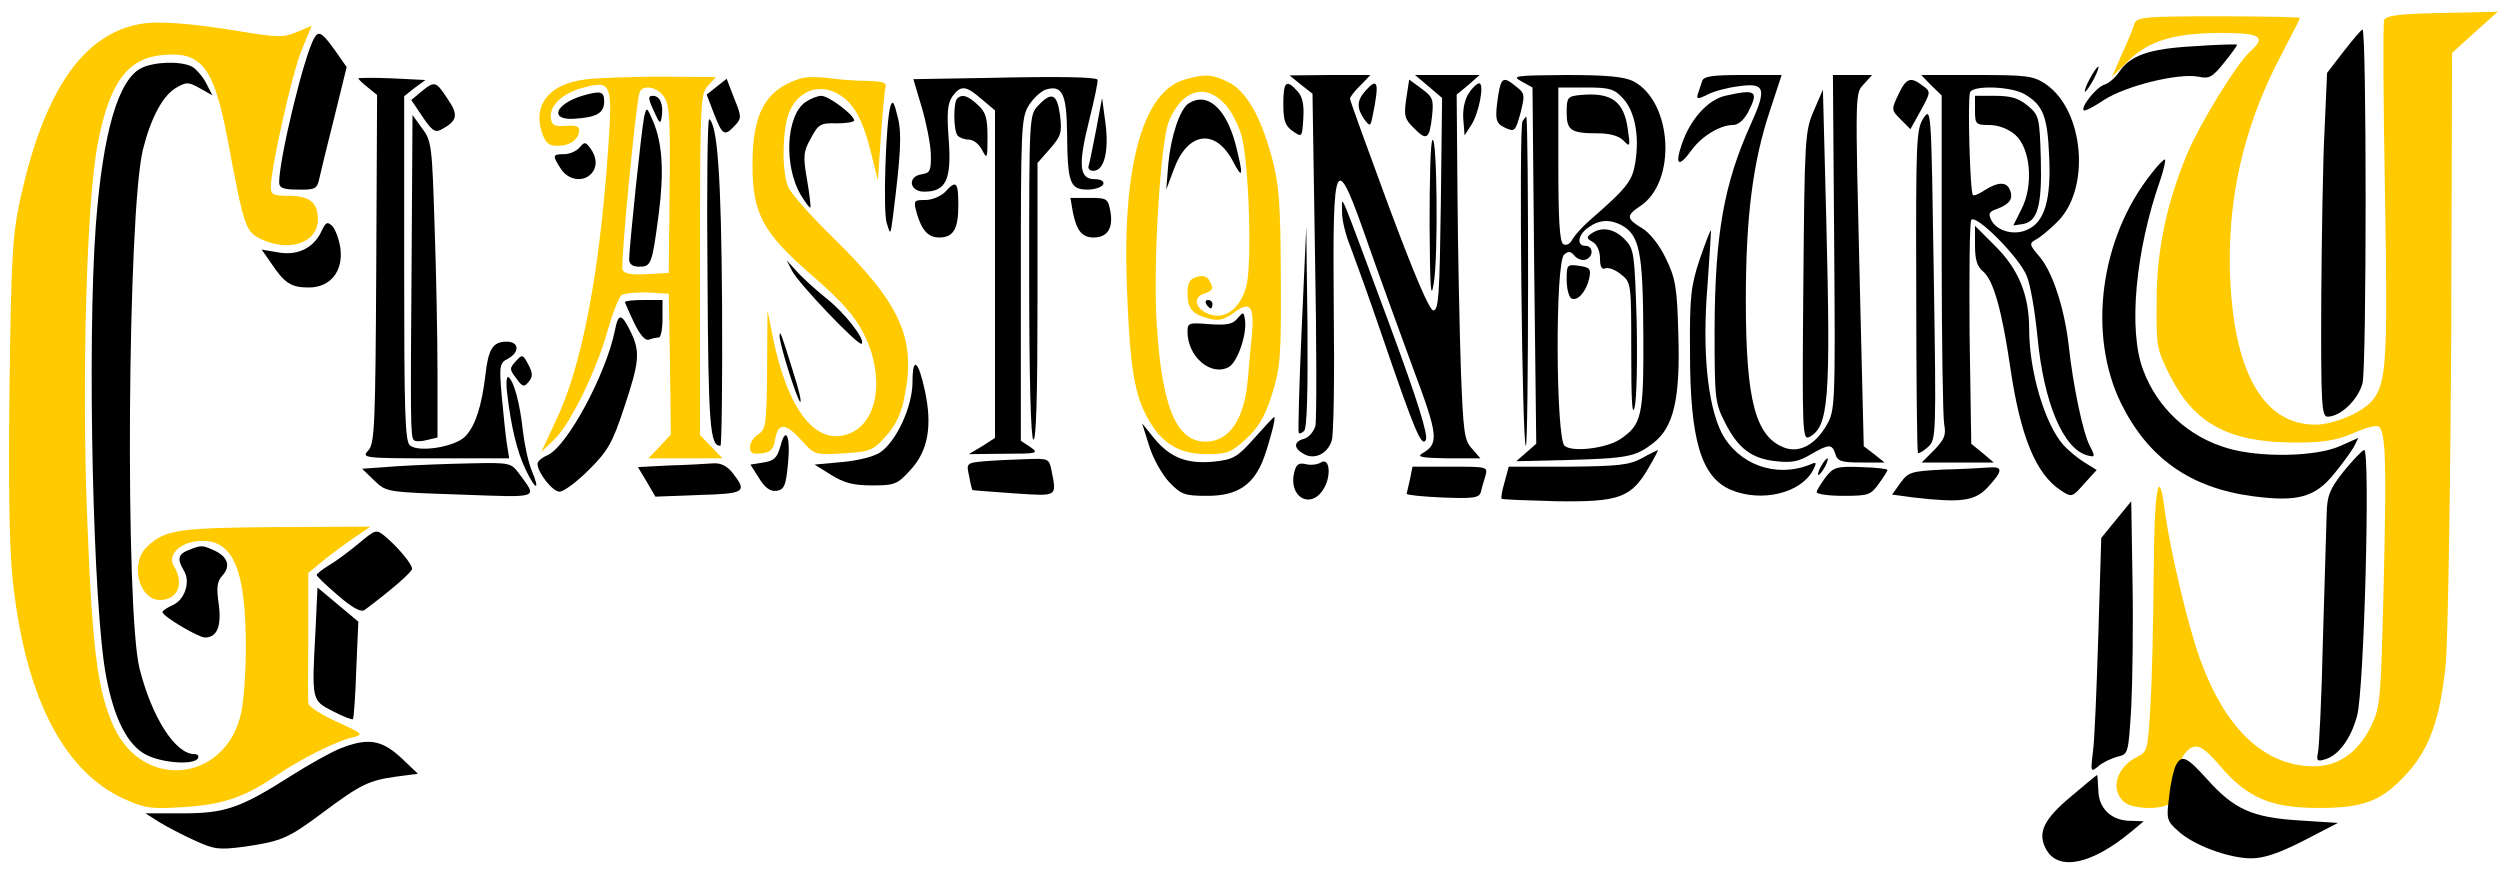
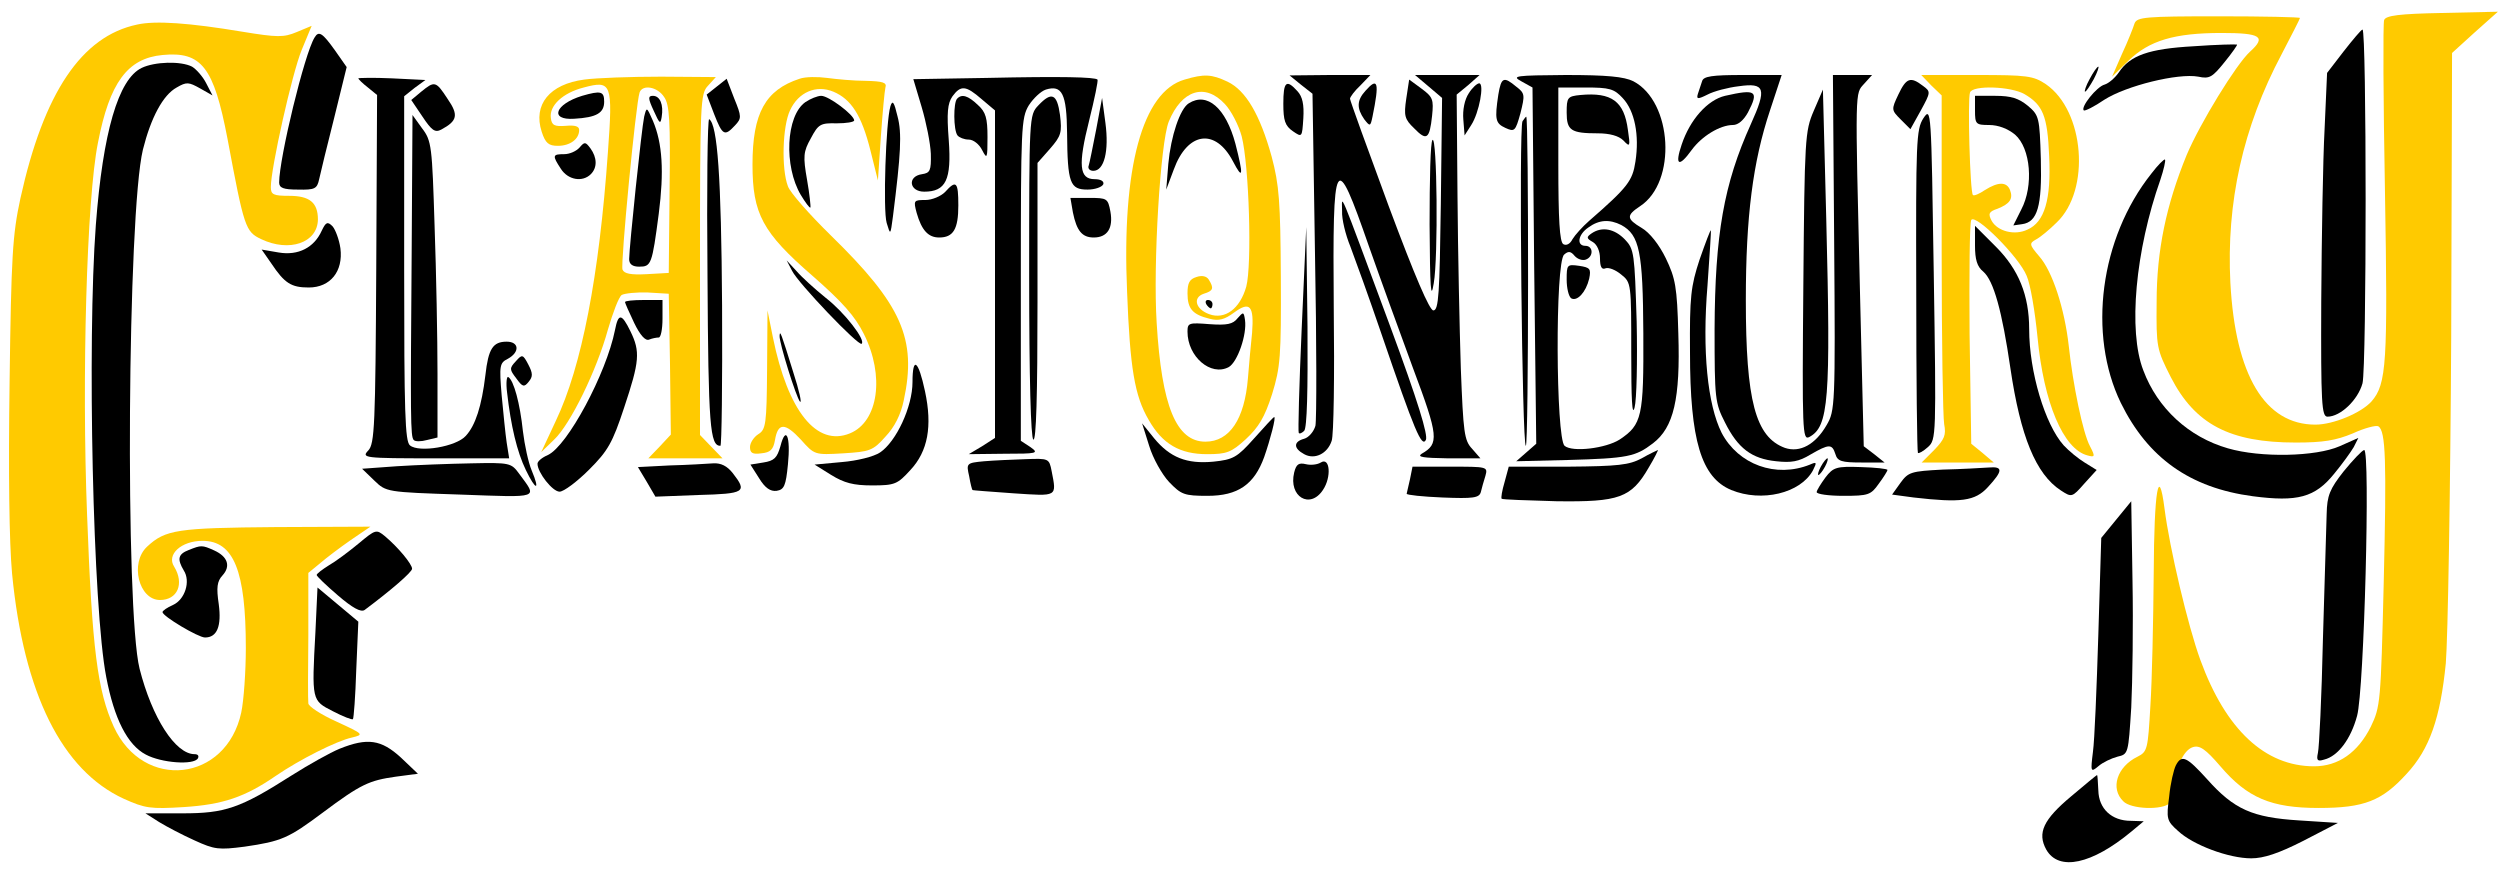
<svg xmlns="http://www.w3.org/2000/svg" version="1.0" width="600pt" height="209pt" viewBox="0 0 600 209" preserveAspectRatio="xMidYMid meet" id="svg99">
  <defs id="defs99" />
  <g transform="translate(0,209) scale(0.1,-0.1)" fill="#000000" stroke="none" id="g99">
    <path d="m 5721.918,2041.879 c -3,-7 -2,-193 2,-412 7,-412 4,-461 -32,-503 -25,-28 -92,-56 -135,-56 -121,0 -192,118 -204,340 -10,193 30,374 123,549 24,46 44,85 44,87 0,2 -88,4 -195,4 -177,0 -196,-2 -202,-17 -3,-10 -16,-43 -30,-73 l -24,-55 39,38 c 50,49 111,67 224,67 94,0 108,-9 68,-45 -33,-30 -120,-172 -152,-248 -49,-120 -72,-229 -72,-353 -1,-108 0,-113 34,-180 58,-113 141,-157 300,-157 66,0 96,5 137,22 28,13 56,20 61,17 18,-11 20,-83 13,-376 -7,-287 -8,-297 -31,-345 -31,-62 -78,-95 -136,-95 -118,0 -212,88 -273,255 -30,82 -74,269 -86,363 -14,109 -25,45 -26,-155 -1,-115 -4,-257 -8,-318 -6,-104 -7,-110 -31,-122 -49,-24 -66,-76 -34,-107 18,-19 94,-22 112,-4 7,7 12,24 12,39 0,43 20,88 43,95 16,5 30,-4 66,-46 65,-76 122,-100 236,-100 109,0 152,17 211,82 55,59 81,134 94,265 5,59 11,413 13,787 l 2,678 55,50 55,49 -134,-3 c -102,-2 -135,-6 -139,-17 z" fill="#FFCA00" id="path2" />
    <path d="M329 2031 c-133 -28 -224 -163 -280 -417 -19 -88 -22 -138 -26 -441 -3 -220 -1 -384 6 -460 28 -288 120 -472 268 -540 51 -23 64 -25 144 -20 94 6 147 24 221 75 57 39 146 84 183 92 29 7 28 8 -37 38 -38 17 -68 37 -68 44 -1 7 -1 81 0 163 l0 150 28 23 c15 13 48 38 74 56 l47 32 -227 -1 c-237 -2 -265 -6 -309 -47 -42 -39 -20 -128 31 -128 42 0 59 39 34 80 -19 29 17 62 68 62 75 0 104 -72 104 -257 0 -57 -5 -127 -11 -155 -36 -167 -235 -189 -306 -34 -39 86 -52 186 -64 508 -13 330 -1 759 26 893 28 145 71 203 155 211 94 9 123 -29 156 -201 40 -214 43 -223 81 -241 67 -32 135 -9 136 47 0 41 -20 57 -69 57 -38 0 -44 3 -44 21 0 45 51 273 74 329 l24 58 -36 -15 c-31 -13 -46 -13 -131 1 -126 21 -208 27 -252 17z" fill="#FFCA00" id="path3" />
    <path d="M5625 1967 l-40 -52 -6 -135 c-4 -74 -7 -260 -8 -412 -1 -248 1 -278 15 -278 31 0 73 40 84 80 10 39 10 851 0 849 -3 0 -23 -24 -45 -52z" id="path4" />
    <path d="M755 2000 c-24 -38 -85 -290 -85 -348 0 -13 10 -17 45 -17 41 -1 46 2 51 25 3 14 19 80 36 147 l30 122 -28 40 c-30 42 -39 48 -49 31z" id="path5" />
    <path d="M5265 1979 c-108 -6 -153 -22 -180 -63 -9 -13 -24 -26 -34 -29 -19 -5 -58 -54 -50 -62 3 -2 25 9 50 26 52 33 176 64 225 55 27 -6 34 -1 63 35 18 22 31 41 30 42 -2 1 -49 0 -104 -4z" id="path6" />
    <path d="M340 1927 c-56 -27 -93 -154 -110 -377 -21 -280 -7 -922 25 -1085 19 -100 51 -163 95 -186 37 -20 115 -26 125 -9 3 6 0 10 -8 10 -46 0 -102 87 -132 205 -35 140 -29 1093 8 1246 19 76 48 131 81 149 24 14 29 13 56 -2 l30 -17 -15 29 c-8 16 -24 34 -34 40 -27 14 -90 12 -121 -3z" id="path7" />
    <path d="M5015 1900 c-9 -16 -13 -30 -11 -30 3 0 12 14 21 30 9 17 13 30 11 30 -3 0 -12 -13 -21 -30z" id="path9" />
    <path d="M860 1902 c0 -2 10 -12 23 -22 l22 -18 -2 -417 c-2 -376 -4 -420 -19 -436 -17 -18 -12 -19 161 -19 l177 0 -6 38 c-3 20 -8 71 -12 113 -6 72 -5 78 15 88 29 16 27 41 -3 41 -33 0 -44 -17 -51 -80 -9 -75 -24 -121 -47 -146 -23 -26 -112 -41 -134 -23 -12 9 -14 81 -14 424 l0 414 25 20 26 19 -81 4 c-44 2 -80 1 -80 0z" id="path10" />
    <path d="M1402 1899 c-83 -11 -123 -60 -102 -125 9 -28 17 -34 39 -34 29 0 51 16 51 38 0 9 -10 12 -32 10 -27 -2 -34 1 -36 19 -4 29 28 60 79 73 67 18 70 10 58 -155 -21 -298 -63 -515 -125 -645 l-35 -75 31 30 c39 37 102 166 129 264 12 41 26 78 33 83 7 4 36 7 63 6 l50 -3 3 -169 2 -169 -27 -29 -27 -28 89 0 89 0 -27 28 -27 28 0 409 c0 389 1 410 19 429 l19 21 -131 1 c-73 0 -156 -3 -185 -7z m192 -42 c13 -18 15 -59 13 -222 l-2 -200 -53 -3 c-38 -2 -54 1 -58 11 -5 14 32 399 41 425 7 20 43 14 59 -11z" fill="#FFCA00" id="path11" />
    <path d="M1569 1824 c14 -31 16 -33 19 -15 5 30 -4 51 -21 51 -12 0 -12 -6 2 -36z" id="path12" />
    <path d="M1546 1810 c-6 -27 -36 -314 -36 -342 0 -12 8 -18 24 -18 29 0 31 5 47 127 13 101 9 169 -14 223 -15 34 -15 34 -21 10z" id="path13" />
    <path d="M1919 1901 c-82 -27 -113 -82 -113 -206 0 -118 24 -163 144 -267 72 -63 102 -97 123 -139 51 -101 35 -211 -33 -239 -80 -33 -149 53 -185 230 l-13 65 -1 -142 c-1 -131 -3 -144 -21 -155 -11 -7 -20 -21 -20 -31 0 -14 6 -18 27 -15 22 2 29 9 33 32 7 42 24 42 62 1 33 -37 33 -37 102 -33 63 4 71 6 101 40 22 23 37 53 44 87 32 148 -5 230 -175 396 -51 50 -98 103 -103 118 -16 42 -13 144 5 182 20 44 63 62 104 45 43 -18 68 -57 89 -141 l18 -72 7 104 c4 57 9 111 11 119 4 12 -6 15 -48 16 -28 0 -70 4 -92 7 -22 3 -52 3 -66 -2z" fill="#FFCA00" id="path14" />
    <path d="M2369 1903 l-177 -3 20 -67 c11 -37 21 -87 22 -112 1 -41 -2 -46 -21 -49 -36 -5 -31 -42 5 -42 52 0 66 28 59 124 -5 65 -3 88 9 105 20 27 32 26 70 -7 l32 -27 0 -393 0 -393 -31 -20 -32 -19 85 1 c80 0 84 1 63 16 l-23 15 0 387 c0 364 1 388 19 418 11 17 29 34 41 38 39 12 50 -10 51 -104 1 -121 7 -136 49 -136 18 0 35 6 38 13 2 7 -6 12 -21 12 -37 0 -40 34 -13 141 13 52 22 96 20 98 -6 6 -86 8 -265 4z" id="path15" />
    <path d="M2843 1899 c-101 -29 -151 -211 -138 -509 7 -184 18 -250 52 -308 33 -58 75 -82 140 -82 47 0 58 4 93 36 31 29 45 52 63 108 20 65 22 90 21 281 -1 182 -4 221 -22 289 -28 101 -62 159 -106 180 -38 18 -56 19 -103 5z m97 -59 c15 -16 33 -51 40 -77 18 -70 25 -309 11 -361 -15 -53 -51 -80 -89 -66 -33 12 -40 40 -13 49 23 7 25 13 12 34 -5 8 -16 11 -30 6 -16 -5 -21 -14 -21 -39 0 -37 12 -51 53 -61 22 -6 36 -2 59 15 38 28 48 16 43 -49 -3 -26 -7 -74 -10 -109 -8 -98 -44 -152 -102 -152 -70 0 -105 85 -117 285 -9 141 9 433 29 483 31 76 87 94 135 42z" fill="#FFCA00" id="path16" />
    <path d="M2853 1842 c-21 -13 -43 -79 -49 -145 l-5 -62 18 48 c33 91 100 100 142 20 24 -46 26 -36 6 42 -23 86 -68 125 -112 97z" id="path17" />
    <path d="M2895 1360 c3 -5 8 -10 11 -10 2 0 4 5 4 10 0 6 -5 10 -11 10 -5 0 -7 -4 -4 -10z" id="path18" />
    <path d="M2970 1326 c-11 -14 -25 -17 -67 -14 -50 4 -53 3 -53 -18 0 -60 56 -108 99 -85 21 12 44 78 39 113 -3 20 -4 20 -18 4z" id="path19" />
    <path d="M3122 1887 l28 -22 6 -386 c4 -212 4 -397 1 -411 -4 -14 -16 -28 -27 -31 -26 -7 -26 -23 0 -37 25 -14 56 1 66 32 5 13 7 156 5 320 -3 371 3 381 84 148 26 -74 74 -206 106 -293 62 -165 63 -182 21 -206 -12 -8 4 -10 62 -11 l79 0 -20 23 c-19 20 -21 39 -27 192 -3 94 -7 280 -8 414 l-2 244 28 23 27 24 -78 0 -77 0 32 -27 33 -28 -3 -255 c-3 -215 -5 -255 -18 -255 -9 0 -44 81 -107 250 -51 138 -93 254 -93 258 0 4 11 19 25 32 l24 25 -97 0 -97 -1 27 -22z" id="path20" />
    <path d="M3651 1895 l27 -15 4 -427 5 -428 -24 -21 -24 -21 123 3 c145 4 163 8 205 40 50 38 66 107 61 263 -3 113 -7 133 -30 181 -16 33 -39 62 -58 73 -37 22 -37 30 -4 52 89 58 78 251 -16 300 -22 11 -64 15 -162 15 -121 -1 -131 -2 -107 -15z m244 -41 c28 -30 40 -88 30 -152 -7 -46 -18 -61 -111 -142 -16 -14 -34 -34 -40 -44 -6 -12 -15 -16 -22 -12 -9 5 -12 60 -12 192 l0 184 65 0 c58 0 69 -3 90 -26z m-4 -304 c44 -24 52 -64 53 -260 1 -200 -3 -219 -57 -255 -33 -21 -113 -31 -132 -15 -21 18 -23 441 -1 459 10 9 16 8 25 -3 7 -8 19 -12 27 -9 19 7 18 33 -1 33 -22 0 -18 27 7 44 26 19 51 20 79 6z" id="path21" />
    <path d="M3793 1862 c-31 -3 -33 -6 -33 -42 0 -43 10 -50 75 -50 28 0 50 -6 61 -17 16 -17 17 -15 11 25 -9 69 -39 91 -114 84z" id="path22" />
    <path d="M3820 1530 c-13 -9 -13 -12 3 -21 10 -6 17 -22 17 -39 0 -20 4 -28 13 -24 8 3 25 -4 38 -15 24 -19 24 -22 24 -186 0 -114 2 -156 8 -133 5 18 7 111 5 206 -5 164 -6 174 -28 197 -25 26 -55 32 -80 15z" id="path23" />
    <path d="M3760 1419 c0 -21 5 -41 11 -45 14 -8 35 14 43 47 5 24 2 27 -24 31 -29 4 -30 3 -30 -33z" id="path24" />
    <path d="M4085 1895 c-3 -8 -7 -22 -10 -30 -4 -13 -1 -14 23 -2 15 8 49 17 75 20 63 9 68 -5 29 -91 -65 -144 -86 -265 -87 -492 0 -167 1 -177 25 -224 31 -62 64 -87 123 -93 36 -4 54 -1 82 16 45 26 52 26 60 1 5 -17 15 -20 62 -20 l56 0 -25 20 -25 19 -9 368 c-12 499 -12 477 10 502 l19 21 -47 0 -47 0 3 -402 c3 -391 2 -404 -18 -438 -27 -47 -64 -67 -100 -55 -71 26 -94 113 -94 355 0 201 17 332 58 455 l28 85 -93 0 c-74 0 -95 -3 -98 -15z" id="path26" />
-     <path d="M4635 1885 l25 -24 0 -379 c0 -209 3 -393 6 -410 5 -26 1 -36 -24 -62 l-30 -30 86 0 87 0 -27 23 -27 22 -4 263 c-1 144 0 267 4 274 10 16 115 -89 133 -134 9 -20 20 -86 26 -147 15 -158 62 -269 120 -284 18 -5 19 -3 6 22 -17 31 -41 148 -51 241 -10 89 -39 179 -71 215 -24 28 -24 31 -8 40 10 5 33 24 50 41 82 78 67 268 -26 332 -30 20 -45 22 -166 22 l-133 0 24 -25z m224 -21 c44 -26 55 -52 59 -149 5 -104 -11 -158 -52 -176 -31 -15 -72 -4 -86 21 -9 17 -7 22 14 29 30 12 38 24 30 45 -8 20 -28 20 -60 0 -13 -9 -27 -15 -29 -12 -7 6 -13 229 -7 246 6 18 98 15 131 -4z" id="path27" />
+     <path d="M4635 1885 l25 -24 0 -379 c0 -209 3 -393 6 -410 5 -26 1 -36 -24 -62 l-30 -30 86 0 87 0 -27 23 -27 22 -4 263 c-1 144 0 267 4 274 10 16 115 -89 133 -134 9 -20 20 -86 26 -147 15 -158 62 -269 120 -284 18 -5 19 -3 6 22 -17 31 -41 148 -51 241 -10 89 -39 179 -71 215 -24 28 -24 31 -8 40 10 5 33 24 50 41 82 78 67 268 -26 332 -30 20 -45 22 -166 22 l-133 0 24 -25z m224 -21 c44 -26 55 -52 59 -149 5 -104 -11 -158 -52 -176 -31 -15 -72 -4 -86 21 -9 17 -7 22 14 29 30 12 38 24 30 45 -8 20 -28 20 -60 0 -13 -9 -27 -15 -29 -12 -7 6 -13 229 -7 246 6 18 98 15 131 -4z" fill="#FFCA00" id="path27" />
    <path d="M4740 1825 c0 -33 2 -35 34 -35 22 0 45 -9 62 -23 38 -33 45 -123 15 -180 l-19 -38 21 3 c37 5 48 43 45 156 -3 100 -4 105 -31 128 -22 18 -40 24 -78 24 l-49 0 0 -35z" id="path28" />
    <path d="M1720 1882 l-24 -19 18 -47 c20 -51 25 -54 50 -27 16 17 16 21 -2 65 l-18 47 -24 -19z" id="path29" />
    <path d="M3375 1853 c-6 -41 -4 -49 19 -71 30 -31 37 -26 43 30 4 39 2 45 -25 65 l-30 22 -7 -46z" id="path30" />
    <path d="M3596 1863 c-9 -60 -7 -69 17 -80 22 -10 24 -8 36 35 11 44 11 48 -10 64 -30 25 -36 23 -43 -19z" id="path31" />
    <path d="M4556 1863 c-17 -36 -17 -37 6 -60 l23 -23 25 45 c24 44 24 45 5 59 -30 23 -40 19 -59 -21z" id="path32" />
    <path d="M1011 1870 l-24 -20 27 -40 c22 -33 30 -39 45 -31 39 21 42 35 15 74 -28 43 -31 43 -63 17z" id="path33" />
    <path d="M3080 1841 c0 -40 4 -53 23 -66 22 -15 22 -15 25 31 2 33 -2 52 -14 65 -27 30 -34 23 -34 -30z" id="path34" />
    <path d="M3277 1872 c-21 -23 -21 -42 -3 -68 14 -18 15 -18 20 6 17 83 13 96 -17 62z" id="path35" />
    <path d="M3525 1866 c-10 -15 -15 -40 -13 -63 l3 -38 16 25 c19 29 32 100 19 100 -5 0 -17 -11 -25 -24z" id="path36" />
    <path d="M1397 1860 c-65 -20 -79 -59 -19 -55 54 3 72 14 72 41 0 25 -8 27 -53 14z" id="path37" />
    <path d="M4140 1860 c-42 -10 -84 -57 -104 -117 -17 -50 -7 -56 24 -13 24 33 68 60 99 60 13 0 26 12 36 30 27 52 20 57 -55 40z" id="path38" />
    <path d="M4353 1824 c-21 -49 -22 -65 -25 -421 -3 -349 -2 -370 14 -362 47 25 52 88 41 524 l-8 310 -22 -51z" id="path39" />
    <path d="M1933 1845 c-47 -33 -52 -154 -11 -223 11 -18 21 -32 23 -30 1 2 -2 32 -8 66 -10 57 -9 68 9 100 18 34 23 37 62 36 23 0 42 3 42 7 0 13 -61 59 -79 59 -9 0 -26 -7 -38 -15z" id="path40" />
    <path d="M2297 1853 c-9 -9 -9 -75 1 -88 4 -5 16 -10 27 -10 11 0 25 -11 32 -25 12 -23 13 -21 13 31 0 45 -4 60 -23 77 -24 23 -39 27 -50 15z" id="path41" />
    <path d="M2492 1837 c-22 -23 -22 -27 -22 -410 0 -246 4 -388 10 -392 7 -4 10 108 10 329 l0 335 30 34 c27 31 29 39 24 81 -7 51 -20 57 -52 23z" id="path42" />
    <path d="M2137 1835 c-11 -37 -18 -250 -9 -280 9 -30 9 -30 15 15 19 151 22 200 11 241 -8 34 -12 40 -17 24z" id="path43" />
    <path d="M2631 1780 c-8 -41 -16 -81 -18 -87 -3 -7 2 -13 11 -13 26 0 38 47 29 115 l-8 60 -14 -75z" id="path44" />
    <path d="M4616 1806 c-17 -27 -18 -54 -17 -414 0 -212 2 -387 4 -389 2 -2 13 4 24 14 20 18 20 25 14 418 -6 395 -6 399 -25 371z" id="path45" />
    <path d="M988 1484 c-3 -396 -3 -443 5 -450 3 -4 18 -4 32 0 l25 6 0 153 c0 83 -3 243 -7 355 -6 191 -7 204 -30 234 l-23 32 -2 -330z" id="path46" />
    <path d="M1698 1427 c2 -361 6 -407 31 -407 3 0 5 152 4 337 -2 309 -11 434 -31 447 -4 2 -6 -167 -4 -377z" id="path47" />
    <path d="M3654 1799 c-9 -15 -1 -779 8 -779 7 0 7 790 1 790 -1 0 -5 -5 -9 -11z" id="path48" />
    <path d="M3438 1754 c-5 -4 -7 -95 -7 -203 1 -154 3 -184 10 -141 11 63 8 355 -3 344z" id="path49" />
    <path d="M1391 1736 c-8 -9 -24 -16 -37 -16 -28 0 -29 -3 -8 -35 17 -27 52 -33 72 -13 16 16 15 40 -1 62 -12 16 -14 16 -26 2z" id="path50" />
    <path d="M5163 1673 c-123 -155 -153 -385 -73 -550 65 -132 166 -204 317 -224 107 -14 149 -3 195 54 19 23 40 52 47 64 l11 22 -45 -20 c-57 -25 -189 -28 -268 -5 -94 27 -169 96 -203 187 -37 95 -19 288 41 458 8 24 13 46 11 48 -2 2 -17 -13 -33 -34z" id="path51" />
    <path d="M2268 1629 c-10 -10 -31 -19 -47 -19 -28 0 -29 -1 -21 -31 12 -42 28 -59 54 -59 34 0 46 20 46 77 0 57 -5 62 -32 32z" id="path52" />
    <path d="M2575 1580 c9 -44 22 -60 50 -60 33 0 47 23 40 62 -6 32 -8 33 -51 33 l-45 0 6 -35z" id="path53" />
    <path d="M3221 1583 c-1 -18 8 -56 20 -85 11 -29 45 -123 74 -208 81 -237 97 -274 107 -256 6 11 -19 93 -86 274 -128 345 -115 314 -115 275z" id="path54" />
    <path d="M772 1536 c-18 -40 -56 -60 -103 -52 l-41 7 23 -33 c32 -48 48 -58 90 -58 52 0 83 39 76 94 -3 21 -12 45 -19 53 -12 12 -16 10 -26 -11z" id="path56" />
    <path d="M4740 1501 c0 -34 5 -51 20 -63 25 -22 45 -95 65 -232 24 -163 61 -254 121 -293 26 -17 27 -17 56 16 l30 33 -29 18 c-15 9 -38 28 -50 41 -45 50 -83 177 -83 279 0 81 -25 143 -80 198 l-50 50 0 -47z" id="path57" />
    <path d="M3124 1300 c-6 -135 -9 -247 -7 -249 2 -3 8 0 13 5 7 7 9 99 8 250 l-3 239 -11 -245z" id="path58" />
    <path d="M4079 1467 c-21 -64 -24 -89 -23 -222 0 -212 27 -301 99 -331 73 -30 166 -8 196 47 10 20 9 21 -7 14 -82 -33 -172 0 -212 76 -34 68 -47 197 -34 354 5 72 9 131 8 132 -1 2 -13 -30 -27 -70z" id="path59" />
    <path d="M1901 1440 c14 -29 160 -182 167 -175 10 9 -41 75 -86 110 -26 21 -58 50 -70 64 l-24 26 13 -25z" id="path62" />
    <path d="M1500 1365 c0 -2 10 -25 22 -50 14 -29 27 -44 36 -40 7 3 18 5 23 5 5 0 9 20 9 45 l0 45 -45 0 c-25 0 -45 -2 -45 -5z" id="path64" />
    <path d="M1476 1298 c-21 -105 -114 -278 -161 -300 -14 -6 -25 -15 -25 -21 0 -21 36 -67 53 -67 10 0 42 24 71 53 45 45 56 64 84 149 37 111 39 134 15 183 -21 43 -29 44 -37 3z" id="path66" />
    <path d="M1871 1284 c-1 -17 40 -148 49 -158 5 -5 -2 27 -16 70 -30 97 -32 102 -33 88z" id="path67" />
    <path d="M1238 1223 c-16 -17 -15 -20 1 -41 15 -21 19 -22 30 -8 10 12 10 20 -1 41 -13 25 -15 25 -30 8z" id="path69" />
    <path d="M2190 1173 c0 -59 -39 -143 -78 -169 -15 -10 -55 -20 -92 -23 l-65 -6 40 -25 c31 -19 53 -25 98 -25 55 0 61 3 92 37 42 45 53 105 35 189 -16 75 -30 85 -30 22z" id="path70" />
    <path d="M1217 1148 c9 -80 24 -143 45 -186 24 -50 35 -51 14 -1 -8 19 -17 61 -21 94 -7 67 -22 122 -35 130 -4 3 -6 -14 -3 -37z" id="path73" />
    <path d="M3010 1038 c-41 -46 -50 -51 -98 -56 -64 -6 -104 10 -142 56 l-29 36 17 -54 c9 -30 31 -69 48 -87 29 -30 36 -33 92 -33 73 0 112 27 136 93 15 43 29 97 24 96 -2 0 -23 -23 -48 -51z" id="path75" />
    <path d="M1873 1019 c-8 -28 -15 -35 -41 -39 l-31 -5 21 -33 c14 -23 27 -32 42 -30 18 3 22 12 27 63 7 68 -5 95 -18 44z" id="path76" />
    <path d="M3940 990 c-30 -16 -56 -19 -177 -20 l-142 0 -10 -37 c-6 -20 -9 -38 -7 -40 2 -2 61 -4 132 -6 150 -2 179 8 221 81 14 23 23 42 22 42 -2 -1 -20 -9 -39 -20z" id="path78" />
    <path d="M5625 959 c-34 -43 -40 -59 -41 -102 -1 -29 -5 -164 -9 -302 -3 -137 -9 -260 -12 -272 -4 -18 -1 -21 15 -16 33 8 64 49 79 105 17 61 32 638 17 638 -5 -1 -27 -24 -49 -51z" id="path79" />
    <path d="M2362 983 c-43 -4 -43 -5 -36 -36 3 -18 7 -33 8 -33 0 -1 45 -4 99 -8 106 -7 103 -9 91 53 -6 31 -7 31 -63 29 -31 -1 -75 -3 -99 -5z" id="path80" />
    <path d="M3170 980 c-8 -5 -24 -7 -36 -4 -17 4 -23 0 -28 -20 -14 -58 38 -89 69 -42 21 31 17 80 -5 66z" id="path81" />
    <path d="M4370 970 c-6 -11 -8 -20 -6 -20 3 0 10 9 16 20 6 11 8 20 6 20 -3 0 -10 -9 -16 -20z" id="path82" />
    <path d="M952 971 l-83 -6 29 -28 c29 -28 29 -28 207 -34 194 -7 185 -10 141 50 -19 26 -22 27 -115 25 -53 -1 -133 -4 -179 -7z" id="path83" />
    <path d="M1608 973 l-77 -4 21 -35 21 -36 103 4 c112 3 118 7 83 52 -14 18 -29 25 -47 24 -15 -1 -62 -4 -104 -5z" id="path84" />
    <path d="M3384 940 c-4 -16 -7 -32 -8 -35 0 -3 38 -7 86 -9 74 -3 88 -1 92 13 2 9 7 26 11 39 6 22 5 22 -85 22 l-90 0 -6 -30z" id="path85" />
    <path d="M4381 944 c-11 -15 -21 -31 -21 -35 0 -5 29 -9 64 -9 60 0 66 2 85 29 12 16 21 31 21 33 0 3 -29 6 -64 7 -58 2 -66 0 -85 -25z" id="path86" />
    <path d="M4663 963 c-77 -4 -83 -6 -102 -32 l-20 -28 52 -7 c113 -13 147 -9 178 25 36 39 37 50 2 47 -16 -1 -65 -4 -110 -5z" id="path87" />
    <path d="M5079 843 l-36 -44 -7 -232 c-4 -128 -9 -254 -13 -282 -6 -48 -5 -49 13 -34 10 9 31 19 46 23 26 6 26 7 33 118 3 62 5 199 3 304 l-3 191 -36 -44z" id="path88" />
    <path d="M860 785 c-23 -19 -55 -43 -71 -52 -16 -10 -29 -20 -29 -23 0 -3 23 -25 51 -49 35 -30 55 -41 64 -35 63 47 114 91 114 99 0 11 -33 51 -65 78 -21 17 -22 17 -64 -18z" id="path91" />
    <path d="M453 770 c-26 -10 -28 -22 -12 -49 17 -26 3 -70 -26 -83 -14 -6 -25 -14 -25 -17 0 -10 86 -61 102 -61 29 0 40 27 33 80 -6 40 -4 55 9 69 20 22 13 45 -20 60 -29 13 -31 13 -61 1z" id="path92" />
    <path d="M757 573 c-9 -165 -9 -164 42 -190 25 -13 46 -21 48 -19 2 2 6 55 8 118 l5 116 -49 41 -49 41 -5 -107z" id="path93" />
    <path d="M815 293 c-22 -9 -74 -38 -115 -64 -124 -79 -160 -91 -262 -91 l-89 0 33 -21 c18 -11 56 -31 85 -44 48 -22 58 -23 120 -15 89 13 105 20 188 82 91 68 111 77 175 86 l53 7 -41 39 c-47 43 -80 48 -147 21z" id="path97" />
    <path d="M5222 253 c-5 -10 -13 -43 -16 -75 -7 -53 -6 -58 21 -82 36 -34 122 -66 176 -66 30 0 66 12 125 42 l83 43 -93 6 c-112 7 -156 26 -221 99 -49 54 -61 60 -75 33z" id="path98" />
    <path d="M4971 179 c-67 -56 -82 -88 -60 -128 30 -53 110 -35 204 43 l30 25 -31 1 c-46 0 -77 29 -78 73 -1 21 -2 37 -3 37 -1 0 -29 -23 -62 -51z" id="path99" />
  </g>
</svg>
